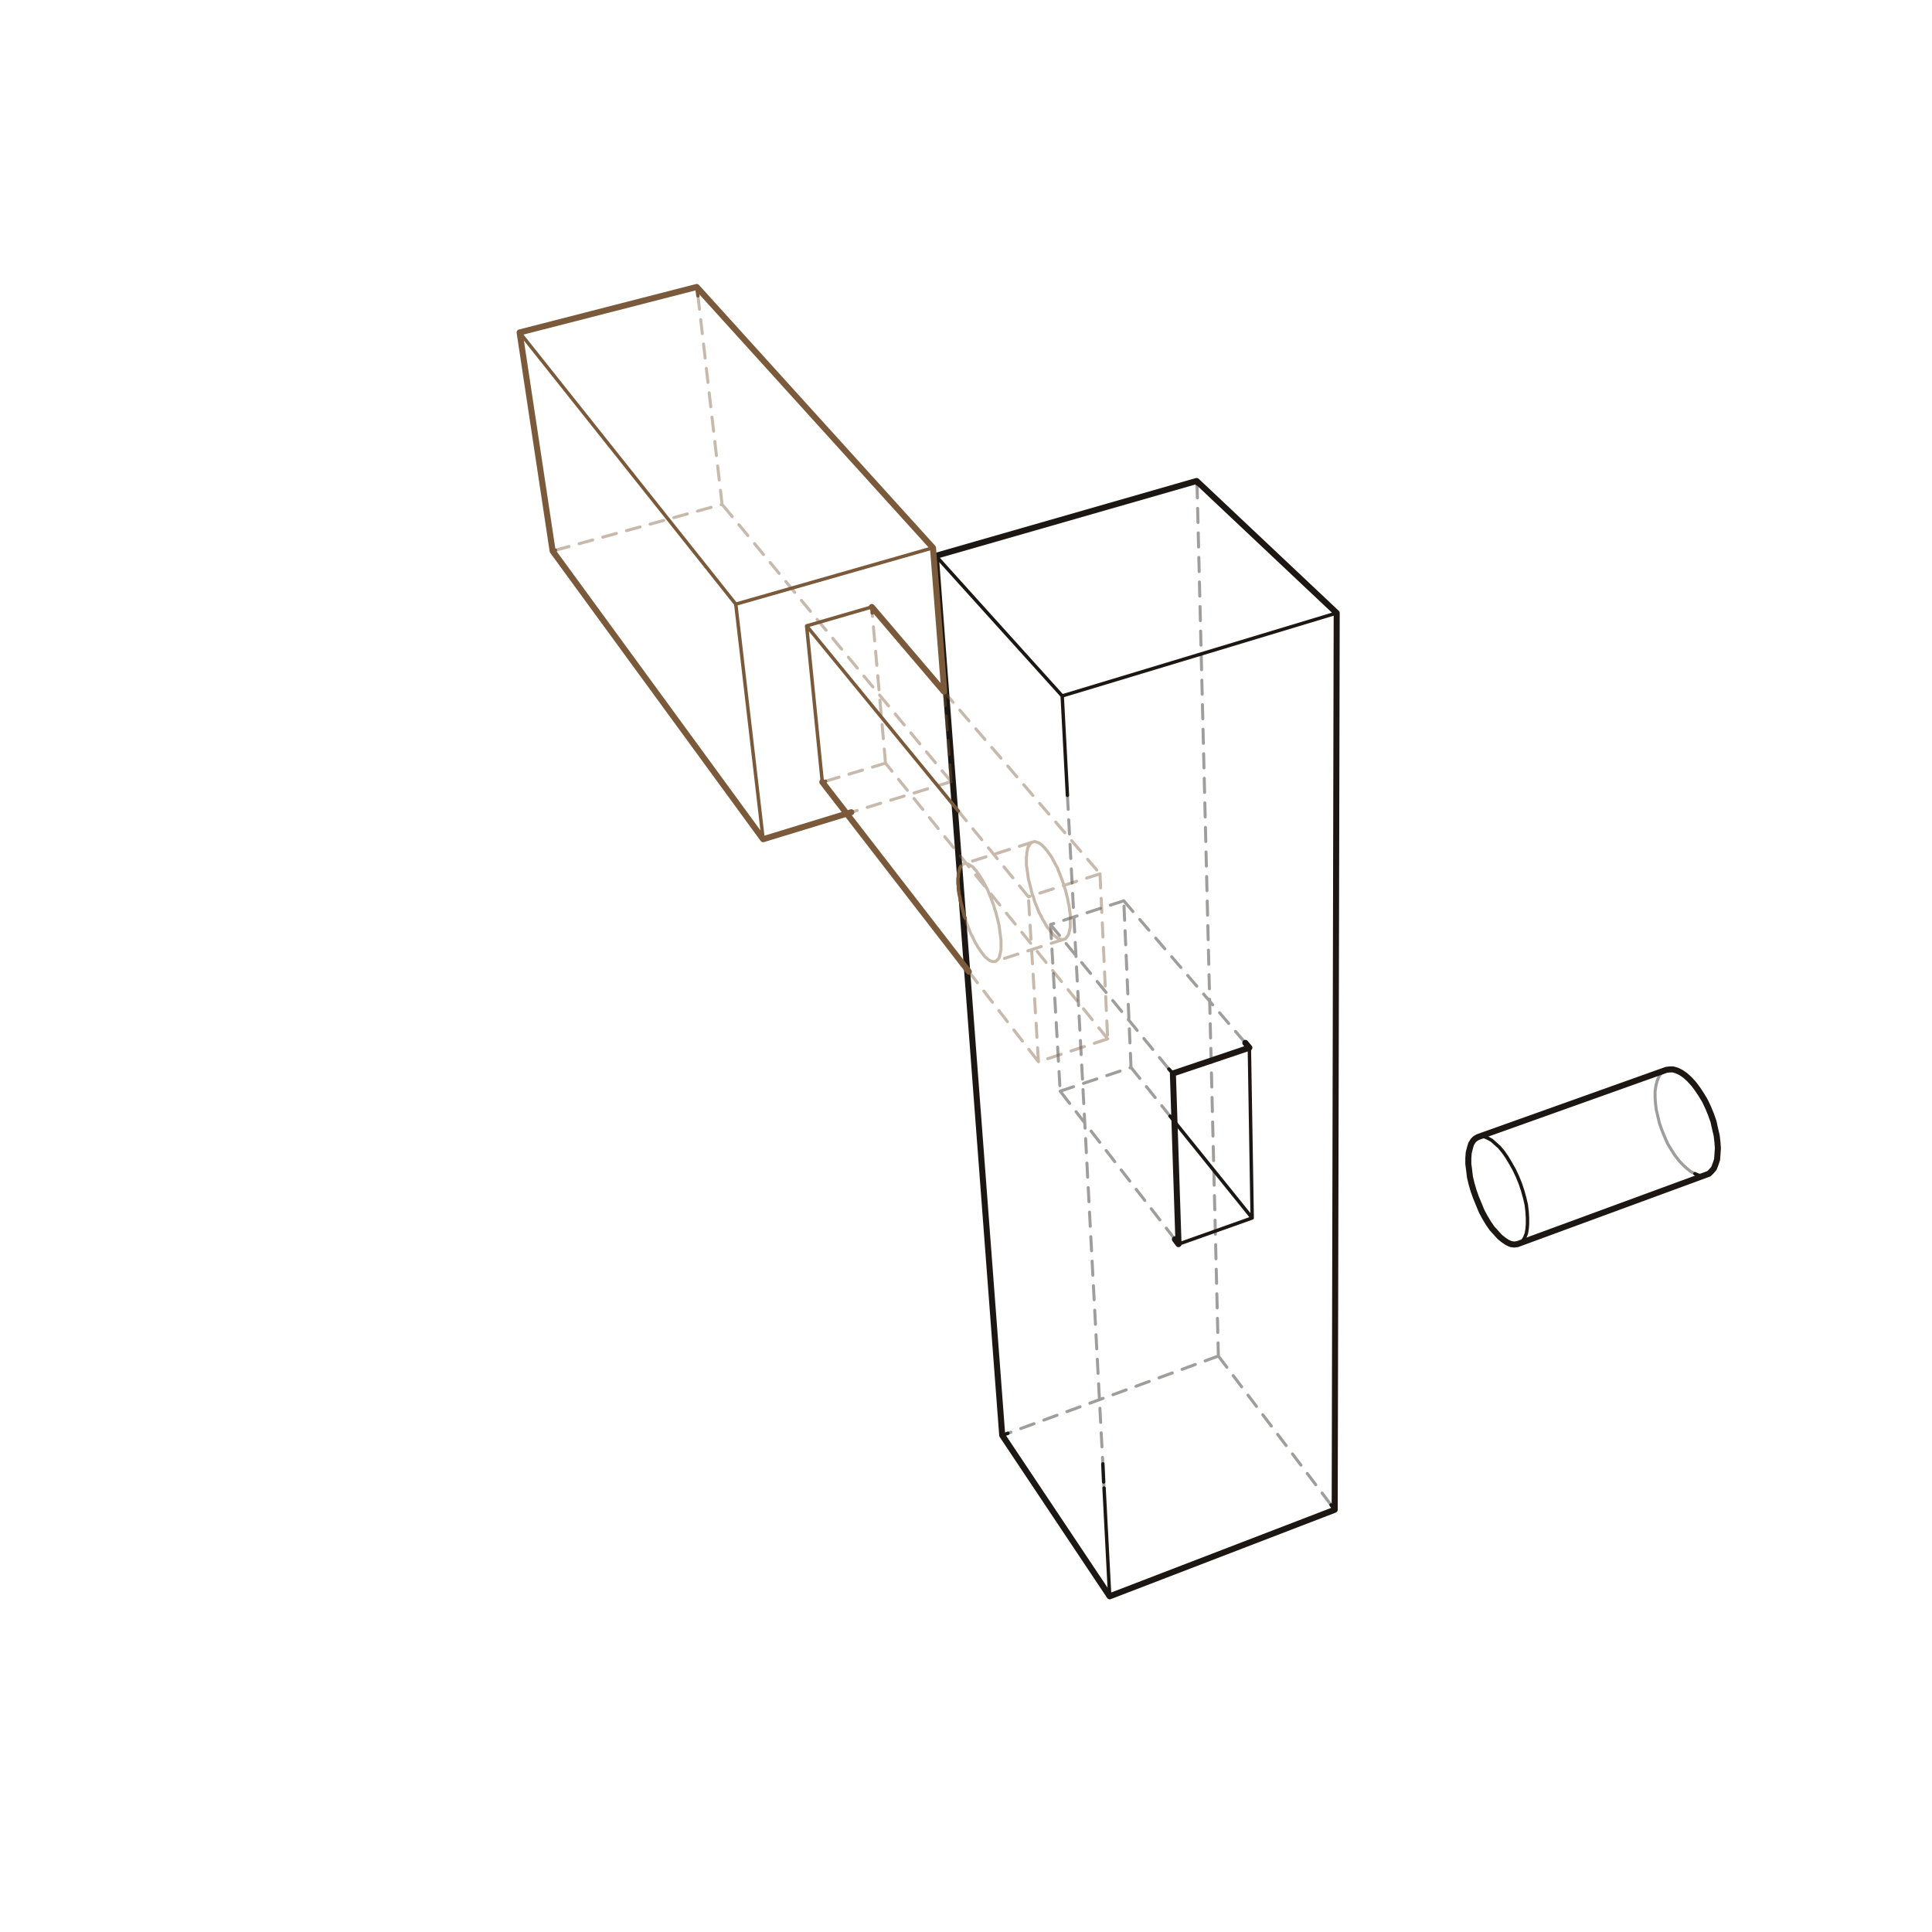
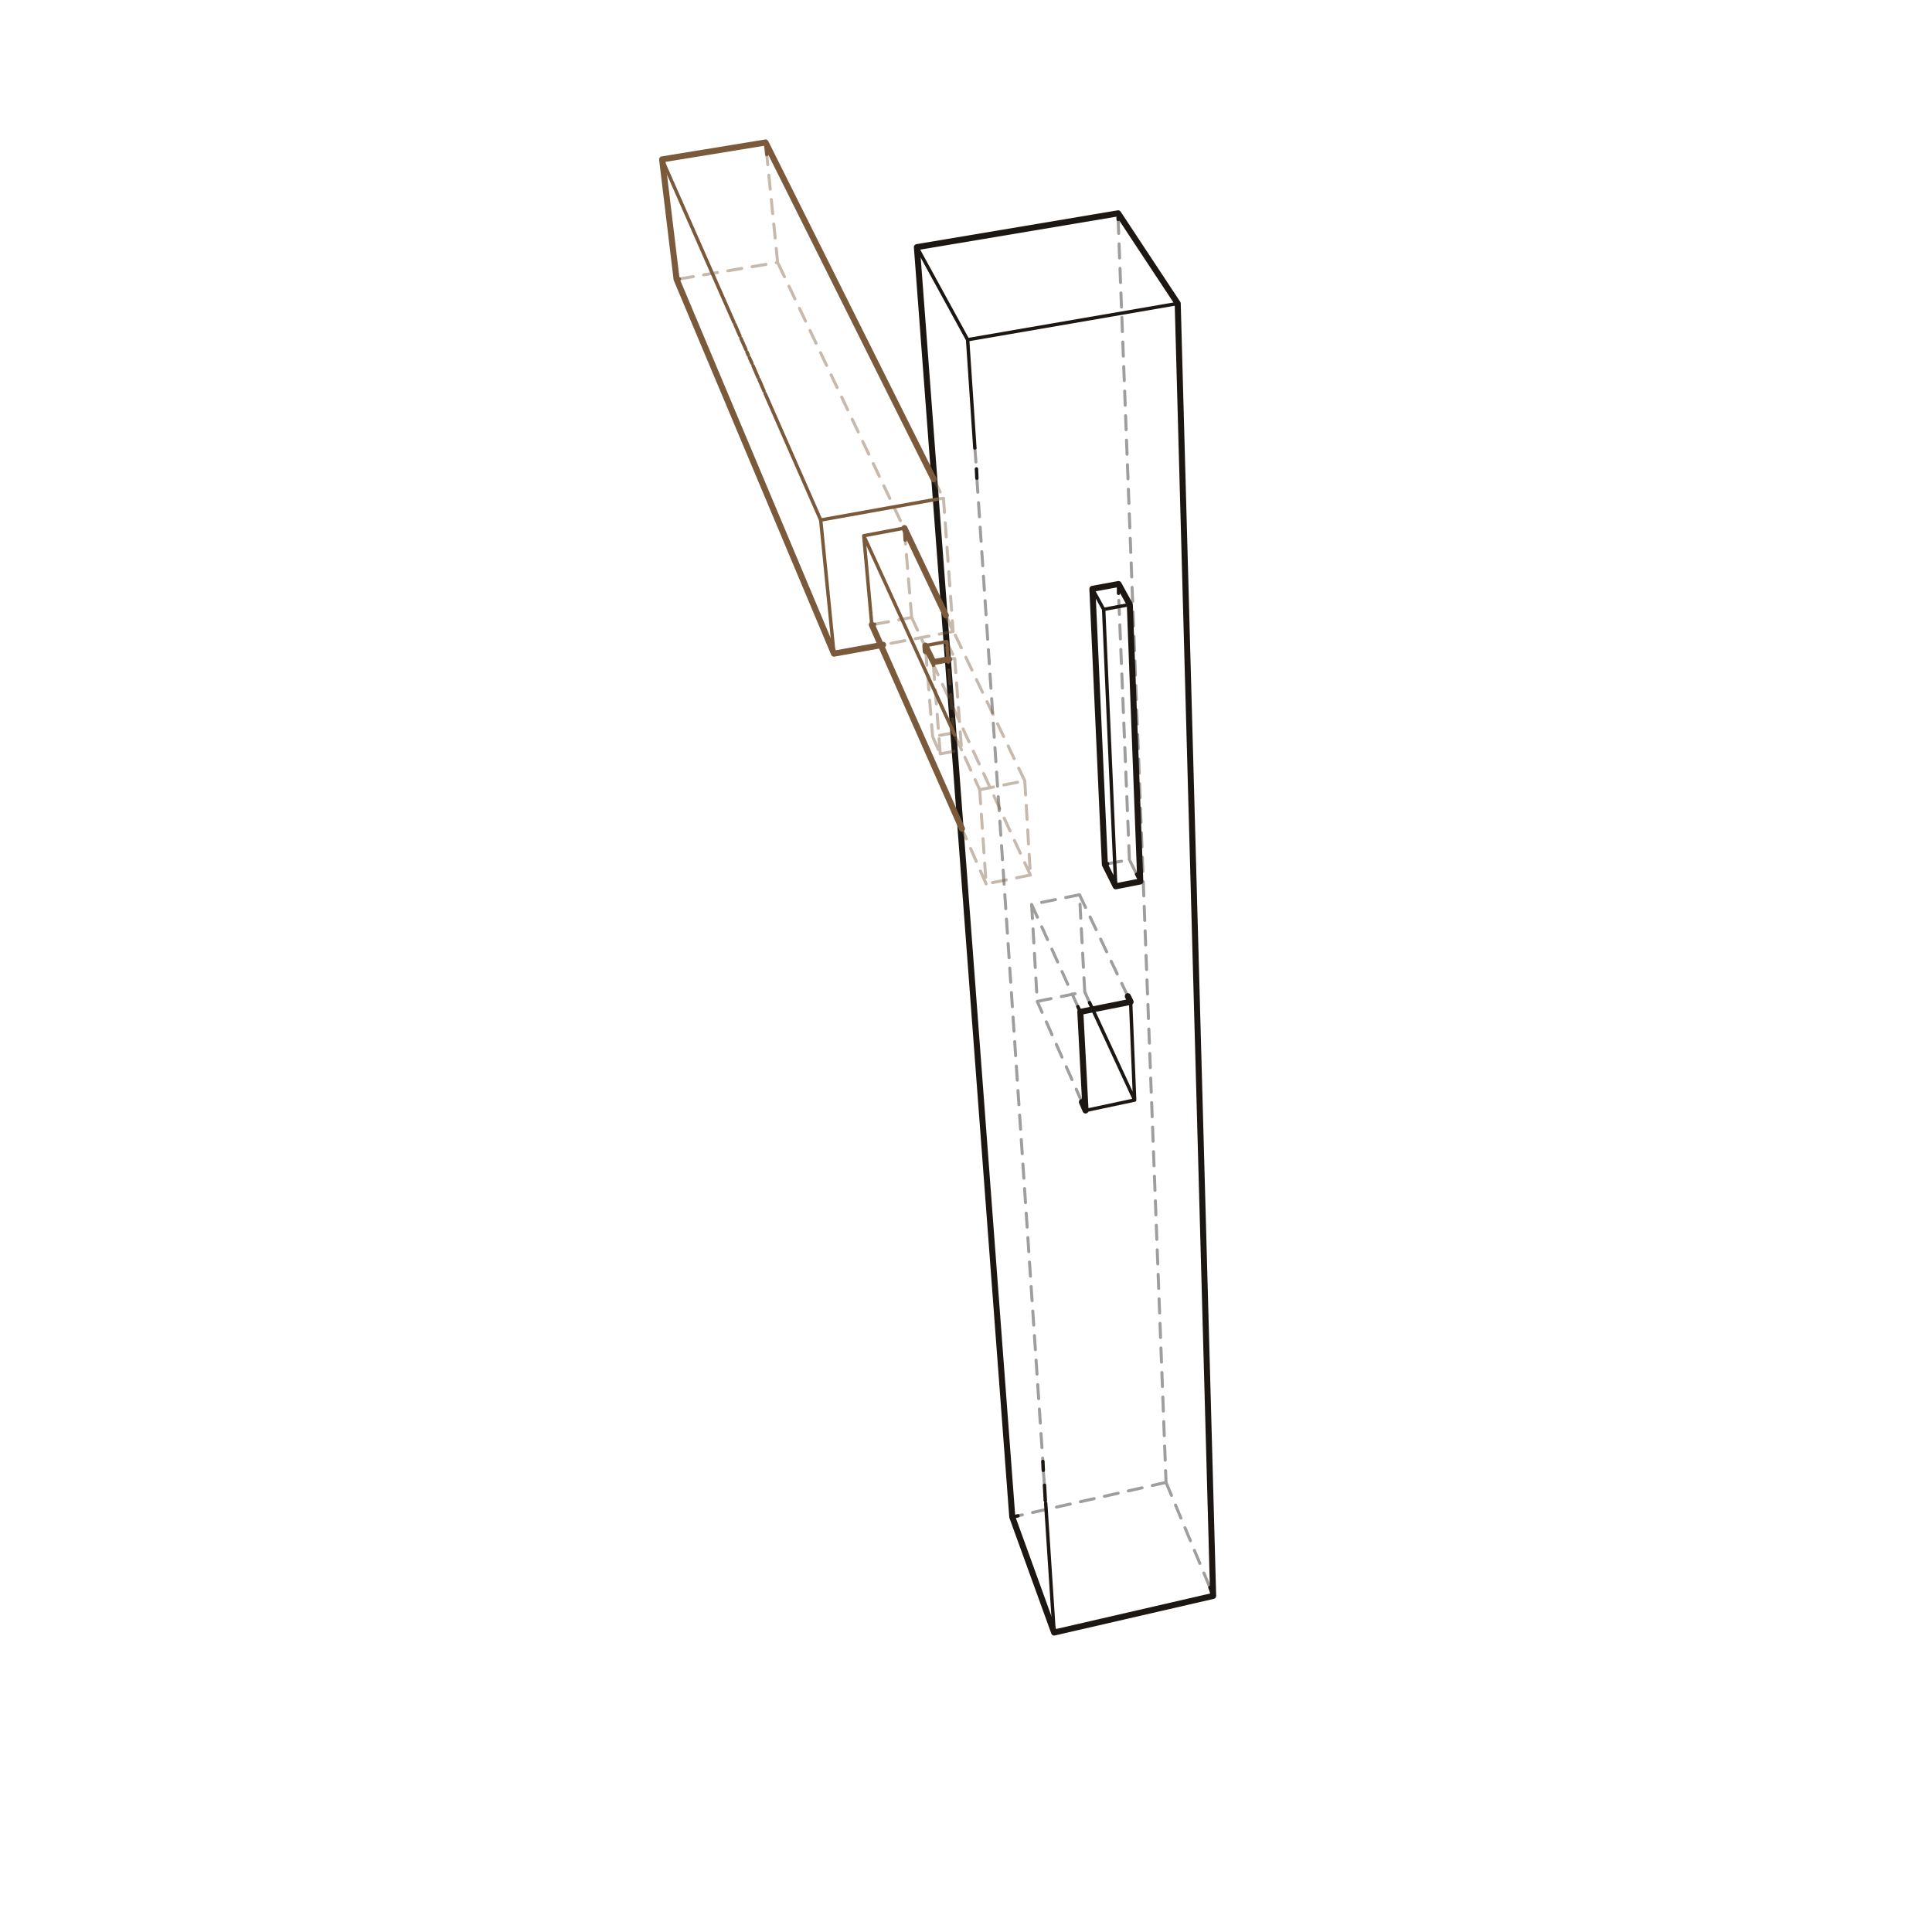
<svg xmlns="http://www.w3.org/2000/svg" viewBox="0 0 480 480" width="480" height="480">
-   <path d="M263.4 271.1L281.0 265.2M281.0 265.2L279.2 223.8M291.9 307.9L263.4 271.1M279.2 223.8L309.4 259.1M261.0 229.7L263.4 271.1M302.7 336.9L250.4 356.1M279.2 223.8L261.0 229.7M297.4 120.2L302.7 336.9M265.2 197.6L274.0 363.7M274.2 368.2L274.3 369.7M302.7 336.9L330.7 373.9M261.0 229.7L290.4 265.6M281.0 265.2L290.7 277.3" stroke="#1c1712" stroke-width="0.75" fill="none" stroke-linecap="round" stroke-dasharray="3.5 2.6" opacity="0.42" />
-   <path d="M250.4 356.1L249.0 356.6M297.3 119.5L297.4 120.2M311.1 302.6L292.8 309.1M263.9 172.9L265.2 197.6M274.0 363.7L274.2 368.2M274.3 369.7L275.7 396.6M332.1 152.3L263.9 172.9M310.4 260.3L311.1 302.6M330.7 373.9L331.6 375.1M232.5 138.1L263.9 172.9M290.4 265.6L291.4 266.7M290.7 277.3L311.1 302.6" stroke="#1c1712" stroke-width="0.85" fill="none" stroke-linecap="round" />
-   <path d="M249.0 356.6L232.5 138.1M232.5 138.1L297.3 119.5M292.8 309.1L291.4 266.7M275.7 396.6L331.6 375.1M291.4 266.7L310.4 260.3M331.6 375.1L332.1 152.3M275.7 396.6L249.0 356.6M297.3 119.5L332.1 152.3M292.8 309.1L291.9 307.9M309.4 259.1L310.4 260.3" stroke="#1c1712" stroke-width="1.5" fill="none" stroke-linecap="round" />
-   <path d="M234.6 171.8L236.3 194.2M236.3 194.2L211.5 201.8M255.0 214.1L255.0 214.8M255.0 214.8L255.1 215.5M234.5 171.8L273.3 217.1M255.0 213.5L255.0 214.1M255.1 215.5L255.2 216.2M255.0 212.9L255.0 213.5M255.2 216.2L255.3 216.9M255.1 212.4L255.0 212.9M255.3 216.9L255.4 217.6M255.1 211.8L255.1 212.4M255.4 217.6L255.5 218.4M255.2 211.4L255.1 211.8M255.5 218.4L255.7 219.1M255.3 210.9L255.2 211.4M255.7 219.1L255.9 219.9M255.4 210.5L255.3 210.9M255.9 219.9L256.1 220.7M255.6 210.2L255.4 210.5M256.1 220.7L256.3 221.5M255.8 209.9L255.6 210.2M256.3 221.5L256.5 222.3M256.0 209.6L255.8 209.9M256.5 222.3L256.8 223.0M256.2 209.4L256.0 209.6M256.8 223.0L257.0 223.8M256.4 209.3L256.2 209.4M257.0 223.8L257.3 224.6M256.6 209.2L256.4 209.3M257.3 224.6L257.6 225.3M257.6 225.3L257.9 226.1M257.9 226.1L258.2 226.8M258.2 226.8L258.6 227.5M258.6 227.5L258.9 228.1M258.9 228.1L259.2 228.7M259.2 228.7L259.6 229.3M259.6 229.3L259.9 229.9M259.9 229.9L260.3 230.5M260.3 230.5L260.7 230.9M260.7 230.9L261.0 231.4M261.0 231.4L261.4 231.8M261.4 231.8L261.7 232.2M261.7 232.2L262.0 232.5M262.0 232.5L262.4 232.8M262.4 232.8L262.7 233.0M262.7 233.0L263.0 233.2M263.0 233.2L263.3 233.3M263.3 233.3L263.6 233.4M263.6 233.4L263.9 233.4M263.9 233.4L264.2 233.4M264.2 233.4L264.5 233.3M273.3 217.1L275.2 258.1M239.5 214.6L239.8 214.5M239.8 214.5L240.0 214.5M240.0 214.5L240.3 214.6M240.3 214.6L240.6 214.7M240.6 214.7L240.9 214.9M240.9 214.9L241.2 215.1M241.2 215.1L241.6 215.3M241.6 215.3L241.9 215.6M241.9 215.6L242.2 216.0M242.2 216.0L242.6 216.4M242.6 216.4L242.9 216.9M242.9 216.9L243.3 217.4M240.7 241.4L258.0 263.8M243.3 217.4L243.6 217.9M243.6 217.9L244.0 218.5M244.0 218.5L244.3 219.1M244.3 219.1L244.7 219.8M244.7 219.8L245.0 220.4M245.0 220.4L245.4 221.1M245.4 221.1L245.7 221.9M245.7 221.9L246.0 222.6M246.0 222.6L246.3 223.4M246.3 223.4L246.6 224.2M247.6 238.7L247.4 238.8M246.6 224.2L246.9 225.0M247.8 238.5L247.6 238.7M246.9 225.0L247.1 225.8M248.0 238.3L247.8 238.5M247.1 225.8L247.4 226.6M248.2 238.0L248.0 238.3M248.3 237.7L248.2 238.0M247.4 226.6L247.6 227.4M248.4 237.3L248.3 237.7M247.6 227.4L247.8 228.2M248.5 236.9L248.4 237.3M247.8 228.2L248.0 229.0M248.6 236.4L248.5 236.9M248.0 229.0L248.2 229.8M248.7 235.9L248.6 236.4M248.2 229.8L248.3 230.6M248.7 235.3L248.7 235.9M248.3 230.6L248.4 231.3M248.7 234.8L248.7 235.3M248.4 231.3L248.5 232.1M248.7 234.1L248.7 234.8M248.5 232.1L248.6 232.8M248.7 233.5L248.7 234.1M248.6 232.8L248.7 233.5M275.2 258.1L258.0 263.8M264.5 233.3L247.4 238.8M256.6 209.2L239.5 214.6M179.4 125.3L173.4 73.5M236.3 194.2L179.4 125.3M138.0 136.7L179.4 125.3M220.0 189.6L216.7 152.3M256.9 209.1L256.6 209.2M257.2 209.1L256.9 209.1M257.5 209.2L257.2 209.1M257.8 209.3L257.5 209.2M258.1 209.4L257.8 209.3M258.4 209.6L258.1 209.4M258.8 209.9L258.4 209.6M259.1 210.2L258.8 209.9M259.5 210.6L259.1 210.2M259.8 211.0L259.5 210.6M260.2 211.4L259.8 211.0M260.5 211.9L260.2 211.4M275.2 258.1L220.0 189.6M260.9 212.4L260.5 211.9M261.3 213.0L260.9 212.4M261.6 213.6L261.3 213.0M262.0 214.3L261.6 213.6M262.3 214.9L262.0 214.3M262.7 215.6L262.3 214.9M263.0 216.4L262.7 215.6M263.3 217.1L263.0 216.4M263.6 217.9L263.3 217.1M263.9 218.7L263.6 217.9M264.5 233.3L264.7 233.2M264.2 219.5L263.9 218.7M264.7 233.2L264.9 233.0M264.4 220.3L264.2 219.5M264.9 233.0L265.1 232.7M264.7 221.1L264.4 220.3M265.1 232.7L265.3 232.5M265.3 232.5L265.5 232.1M264.9 221.9L264.7 221.1M265.5 232.1L265.6 231.7M265.1 222.7L264.9 221.9M265.6 231.7L265.7 231.3M265.3 223.5L265.1 222.7M265.7 231.3L265.8 230.8M265.4 224.2L265.3 223.5M265.8 230.8L265.9 230.3M265.6 225.0L265.4 224.2M265.9 230.3L265.9 229.8M265.7 225.8L265.6 225.0M265.9 229.8L265.9 229.2M265.8 226.5L265.7 225.8M265.9 229.2L265.9 228.6M265.9 227.2L265.8 226.5M265.9 228.6L265.9 227.9M265.9 227.9L265.9 227.2M255.5 222.8L238.1 201.5M239.4 226.9L239.3 226.5M238.7 215.3L238.9 215.0M239.9 228.4L239.8 228.1M238.9 215.0L239.1 214.8M240.1 229.2L239.9 228.4M239.1 214.8L239.3 214.7M240.4 230.0L240.1 229.2M239.3 214.7L239.5 214.6M240.7 230.7L240.4 230.0M241.0 231.5L240.7 230.7M241.3 232.2L241.0 231.5M241.7 232.9L241.3 232.2M242.0 233.6L241.7 232.9M242.3 234.2L242.0 233.6M242.7 234.8L242.3 234.2M243.0 235.4L242.7 234.8M243.4 235.9L243.0 235.4M243.7 236.4L243.4 235.9M244.1 236.9L243.7 236.4M244.4 237.3L244.1 236.9M244.7 237.7L244.4 237.3M245.1 238.0L244.7 237.7M245.4 238.3L245.1 238.0M245.7 238.5L245.4 238.3M246.0 238.7L245.7 238.5M246.3 238.8L246.0 238.7M246.6 238.9L246.3 238.8M246.9 238.9L246.6 238.9M247.1 238.9L246.9 238.9M247.4 238.8L247.1 238.9M258.0 263.8L255.5 222.8M205.1 194.1L220.0 189.6M273.3 217.1L255.5 222.8" stroke="#7a5a3a" stroke-width="0.75" fill="none" stroke-linecap="round" stroke-dasharray="3.5 2.6" opacity="0.42" />
-   <path d="M173.4 73.5L173.1 71.3M182.8 150.1L129.1 82.6M189.6 208.5L182.8 150.1M137.3 136.9L138.0 136.7M231.8 136.1L182.8 150.1M216.7 152.3L216.6 150.8M238.1 220.1L238.0 219.5M238.1 220.8L238.1 220.1M238.1 201.5L200.4 155.5M200.4 155.5L204.3 194.3M238.0 219.5L238.0 218.9M238.2 221.5L238.1 220.8M238.0 218.9L238.0 218.3M238.3 222.2L238.2 221.5M238.0 218.3L238.1 217.7M238.5 223.0L238.3 222.2M238.1 217.7L238.1 217.2M238.6 223.8L238.5 223.0M238.1 217.2L238.2 216.7M238.8 224.5L238.6 223.8M238.2 216.7L238.3 216.3M239.0 225.3L238.8 224.5M238.3 216.3L238.4 215.9M239.2 226.1L239.0 225.3M238.4 215.9L238.5 215.6M239.3 226.5L239.2 226.1M238.5 215.6L238.7 215.3M239.6 227.7L239.4 226.9M239.8 228.1L239.6 227.7M204.3 194.3L205.1 194.1M216.6 150.8L200.4 155.5" stroke="#7a5a3a" stroke-width="0.85" fill="none" stroke-linecap="round" />
-   <path d="M173.1 71.3L231.8 136.1M231.8 136.1L234.6 171.8M129.1 82.6L137.3 136.9M137.3 136.9L189.6 208.5M211.5 201.8L189.6 208.5M173.1 71.3L129.1 82.6M216.6 150.8L234.5 171.8M204.3 194.3L240.7 241.4" stroke="#7a5a3a" stroke-width="1.5" fill="none" stroke-linecap="round" />
-   <path d="M418.1 289.4L419.1 290.3M419.1 290.3L420.1 291.1M420.1 291.1L421.1 291.6M412.9 266.5L412.6 266.8M412.6 266.8L412.1 267.6M412.1 267.6L411.7 268.6M411.7 268.6L411.4 269.8M411.4 269.8L411.2 271.1M411.2 271.1L411.2 272.6M411.2 272.6L411.3 274.1M411.3 274.1L411.5 275.7M411.5 275.7L411.9 277.4M411.9 277.4L412.3 279.1M412.3 279.1L412.9 280.8M412.9 280.8L413.6 282.5M413.6 282.5L414.3 284.1M414.3 284.1L415.2 285.6M415.2 285.6L416.1 287.0M416.1 287.0L417.1 288.3M417.1 288.3L418.1 289.4" stroke="#1c1712" stroke-width="0.75" fill="none" stroke-linecap="round" stroke-dasharray="3.5 2.6" opacity="0.42" />
-   <path d="M421.1 291.6L422.0 292.0M422.0 292.0L422.9 292.1M422.9 292.1L423.8 291.9M377.7 308.8L377.0 309.1M378.3 308.3L377.7 308.8M378.8 307.5L378.3 308.3M379.2 306.5L378.8 307.5M379.4 305.4L379.2 306.5M379.5 304.1L379.4 305.4M379.5 302.6L379.5 304.1M379.4 301.0L379.5 302.6M379.2 299.3L379.4 301.0M378.8 297.6L379.2 299.3M378.3 295.8L378.8 297.6M377.7 294.0L378.3 295.8M377.0 292.3L377.7 294.0M376.2 290.6L377.0 292.3M375.3 289.0L376.2 290.6M374.4 287.5L375.3 289.0M373.5 286.2L374.4 287.5M372.5 285.0L373.5 286.2M371.5 284.1L372.5 285.0M370.6 283.3L371.5 284.1M369.7 282.8L370.6 283.3M368.8 282.4L369.7 282.8M367.9 282.4L368.8 282.4M367.2 282.5L367.9 282.4M414.0 265.8L413.3 266.2M413.3 266.2L412.9 266.5" stroke="#1c1712" stroke-width="0.85" fill="none" stroke-linecap="round" />
-   <path d="M372.6 307.3L371.7 306.3M373.6 308.1L372.6 307.3M374.5 308.7L373.6 308.1M375.4 309.1L374.5 308.7M376.2 309.2L375.4 309.1M377.0 309.1L376.2 309.2M423.8 291.9L377.0 309.1M423.8 291.9L424.6 291.6M424.6 291.6L425.2 291.0M425.2 291.0L425.8 290.3M425.8 290.3L426.2 289.3M426.2 289.3L426.6 288.1M426.6 288.1L426.7 286.8M426.7 286.8L426.8 285.3M426.8 285.3L426.7 283.8M426.7 283.8L426.5 282.1M426.5 282.1L426.1 280.4M426.1 280.4L425.7 278.6M425.7 278.6L425.1 276.9M425.1 276.9L424.4 275.2M424.4 275.2L423.6 273.5M423.6 273.5L422.7 272.0M422.7 272.0L421.7 270.5M421.7 270.5L420.8 269.3M420.8 269.3L419.7 268.1M419.7 268.1L418.7 267.2M418.7 267.2L417.7 266.5M417.7 266.5L416.7 266.0M416.7 266.0L415.7 265.7M415.7 265.7L414.8 265.7M414.8 265.7L414.0 265.8M414.0 265.8L367.2 282.5M366.5 282.9L367.2 282.5M366.0 283.4L366.5 282.9M365.5 284.2L366.0 283.4M365.2 285.2L365.5 284.2M364.9 286.4L365.2 285.2M364.8 287.7L364.9 286.4M364.8 289.2L364.8 287.7M365.0 290.7L364.8 289.2M365.2 292.4L365.0 290.7M365.6 294.1L365.2 292.4M366.1 295.8L365.6 294.1M366.7 297.5L366.1 295.8M367.4 299.2L366.7 297.5M368.1 300.9L367.4 299.2M368.9 302.4L368.1 300.9M369.8 303.9L368.9 302.4M370.7 305.2L369.8 303.9M371.7 306.3L370.7 305.2" stroke="#1c1712" stroke-width="1.5" fill="none" stroke-linecap="round" />
+   <path d="M257.7 248.8L269.5 246.4M269.5 246.4L268.2 222.3M268.8 273.8L257.7 248.8M268.2 222.3L280.2 247.5M256.3 224.7L257.7 248.8M289.7 368.3L252.9 376.6M268.2 222.3L256.3 224.7M277.8 54.5L289.7 368.3M242.2 111.3L242.6 116.5M242.7 118.8L259.1 363.1M259.2 365.3L259.5 369.0M259.7 372.8L259.8 373.5M289.7 368.3L300.6 394.4M256.3 224.7L267.8 250.1M269.5 246.4L270.7 249.1" stroke="#1c1712" stroke-width="0.75" fill="none" stroke-linecap="round" stroke-dasharray="3.5 2.6" opacity="0.42" />
+   <path d="M252.9 376.6L251.5 376.9M277.8 53.0L277.8 54.5M281.9 273.3L269.7 275.9M240.4 84.4L242.2 111.3M242.6 116.5L242.7 118.8M259.1 363.1L259.2 365.3M259.5 369.0L259.7 372.8M259.8 373.5L261.9 405.6M292.6 75.4L240.4 84.4M280.9 248.9L281.9 273.3M300.6 394.4L301.4 396.5M227.8 61.4L240.4 84.4M267.8 250.1L268.4 251.4M270.7 249.1L281.9 273.3" stroke="#1c1712" stroke-width="0.85" fill="none" stroke-linecap="round" />
+   <path d="M251.5 376.9L227.8 61.4M227.8 61.4L277.8 53.0M269.7 275.9L268.4 251.4M261.9 405.6L301.4 396.5M268.4 251.4L280.9 248.9M301.4 396.5L292.6 75.4M261.9 405.6L251.5 376.9M277.8 53.0L292.6 75.4M269.7 275.9L268.8 273.8M280.2 247.5L280.9 248.9" stroke="#1c1712" stroke-width="1.5" fill="none" stroke-linecap="round" />
+   <path d="M232.0 119.1L234.4 123.8M234.4 123.8L236.8 156.9M236.8 156.9L219.4 160.2M254.6 194.0L235.0 152.9M237.2 163.6L235.8 163.8M236.9 182.1L231.7 183.0M238.9 186.3L236.9 182.1M245.0 219.6L239.0 205.9M256.0 217.4L245.0 219.6M254.6 194.0L256.0 217.4M230.0 161.8L231.7 183.0M237.2 163.6L238.9 186.3M193.2 65.2L190.5 38.4M236.8 156.9L193.2 65.2M190.1 97.8L189.8 97.1M188.6 94.3L188.3 93.7M187.1 90.9L186.8 90.2M186.2 88.9L185.9 88.2M185.6 87.5L185.3 86.8M184.1 84.1L183.8 83.4M182.6 80.6L182.3 80.0M168.8 69.3L193.2 65.2M234.4 123.8L232.9 124.0M235.2 159.4L237.2 163.6M237.2 182.6L243.4 196.2M243.4 196.2L254.6 194.0M217.3 155.1L226.5 153.4M226.5 153.4L256.0 217.4M233.6 187.3L238.9 186.3M231.7 183.0L233.6 187.3M226.5 153.4L224.9 134.2M243.4 196.2L245.0 219.6M236.9 182.1L235.6 164.5M235.3 160.8L235.3 160.1M231.9 165.3L233.6 187.3" stroke="#7a5a3a" stroke-width="0.75" fill="none" stroke-linecap="round" stroke-dasharray="3.5 2.6" opacity="0.42" />
+   <path d="M190.5 38.4L190.2 35.4M203.9 129.2L190.1 97.8M189.8 97.1L188.6 94.3M188.3 93.7L187.1 90.9M186.8 90.2L186.2 88.9M185.9 88.2L185.6 87.5M185.3 86.8L184.1 84.1M183.8 83.4L182.6 80.6M182.3 80.0L164.5 39.6M207.2 162.4L203.9 129.2M168.1 69.4L168.8 69.3M232.9 124.0L203.9 129.2M229.9 160.4L235.2 159.4M224.7 131.2L214.6 133.1M214.6 133.1L237.2 182.6M216.6 155.2L217.3 155.1M224.9 134.2L224.7 131.2M214.6 133.1L216.6 155.2M235.6 164.5L235.3 160.8M235.3 160.1L235.2 159.4M231.9 164.5L231.9 165.3" stroke="#7a5a3a" stroke-width="0.85" fill="none" stroke-linecap="round" />
+   <path d="M190.2 35.4L232.0 119.1M164.5 39.6L168.1 69.4M168.1 69.4L207.2 162.4M219.4 160.2L207.2 162.4M190.2 35.4L164.5 39.6M235.0 152.9L224.7 131.2M235.8 163.8L231.9 164.5M231.9 164.5L229.9 160.4M239.0 205.9L216.6 155.2M229.9 160.4L230.0 161.8" stroke="#7a5a3a" stroke-width="1.5" fill="none" stroke-linecap="round" />
+   <path d="M280.6 213.6L277.9 147.4M283.0 218.4L282.7 217.8M282.4 217.2L280.6 213.6M275.2 214.6L280.6 213.6" stroke="#1c1712" stroke-width="0.75" fill="none" stroke-linecap="round" stroke-dasharray="3.5 2.6" opacity="0.42" />
+   <path d="M277.9 147.4L277.9 145.1M283.3 219.0L283.0 218.4M282.7 217.8L282.4 217.2M274.2 151.4L271.4 146.3M277.2 220.2L274.2 151.4M274.5 214.8L275.2 214.6M280.7 150.2L274.2 151.4" stroke="#1c1712" stroke-width="0.85" fill="none" stroke-linecap="round" />
+   <path d="M277.9 145.1L280.7 150.2M280.7 150.2L283.3 219.0M271.4 146.3L274.5 214.8M274.5 214.8L277.2 220.2M283.3 219.0L277.2 220.2M277.9 145.1L271.4 146.3" stroke="#1c1712" stroke-width="1.5" fill="none" stroke-linecap="round" />
</svg>
